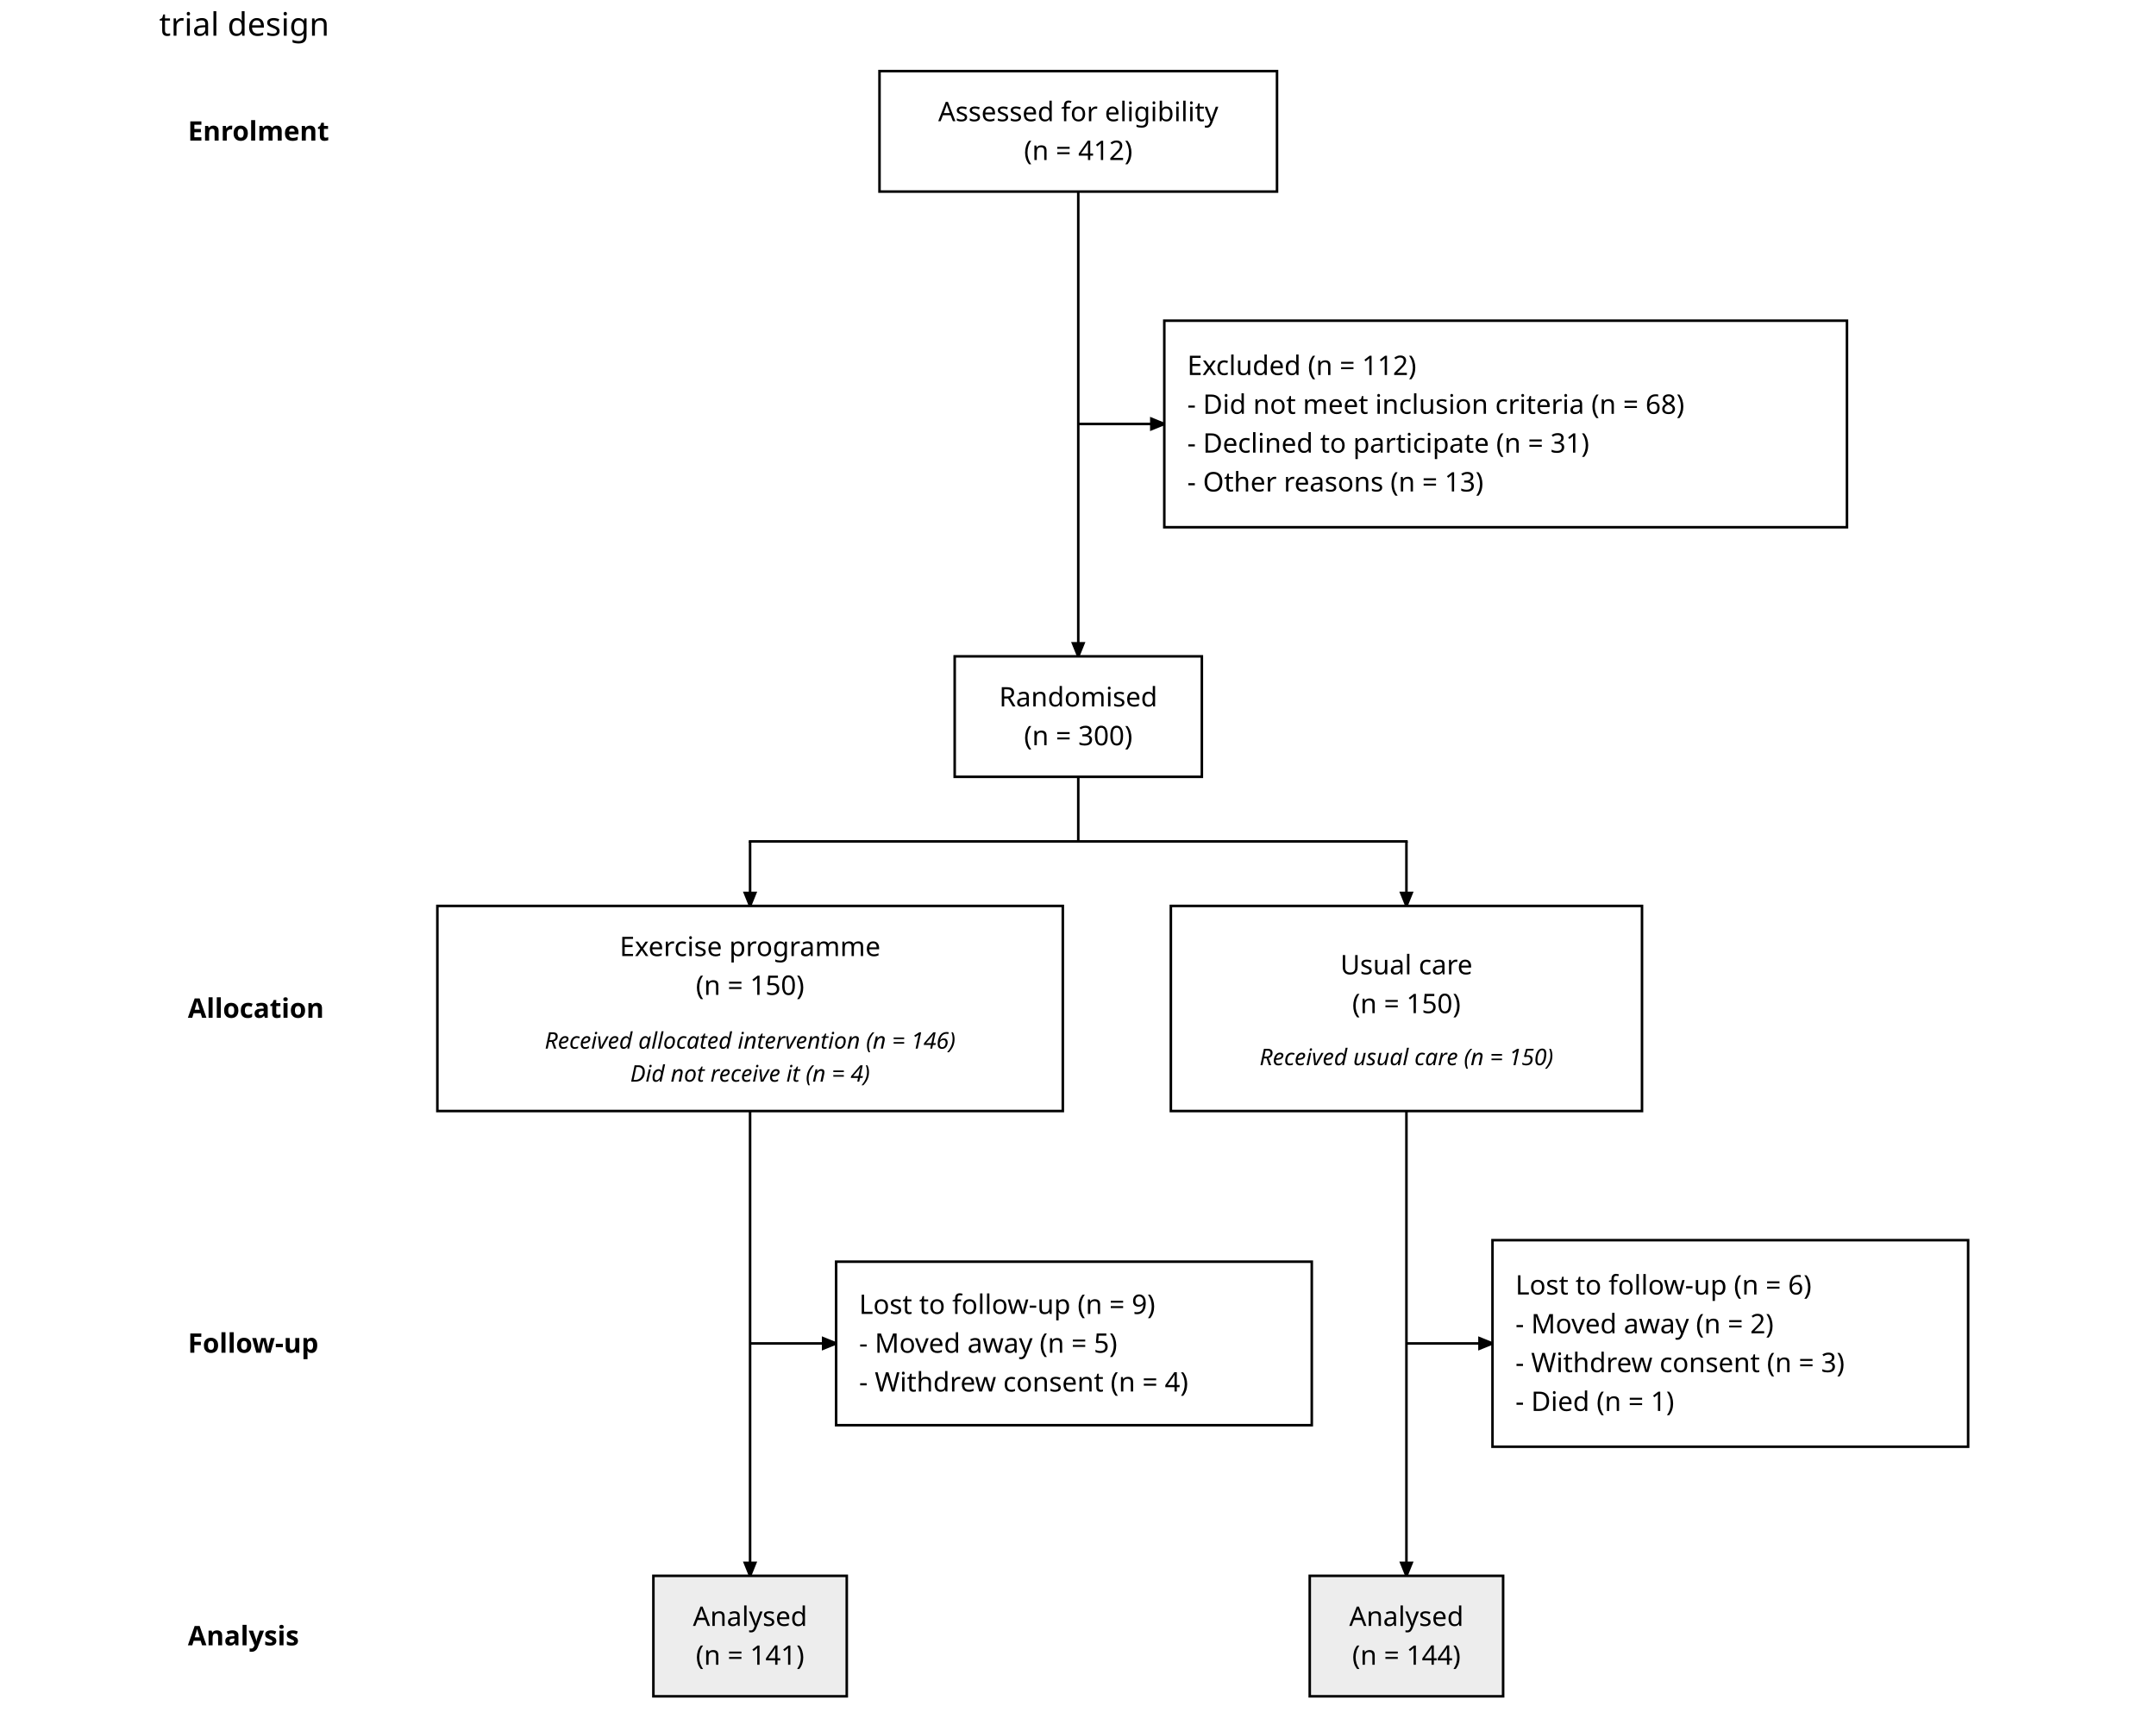
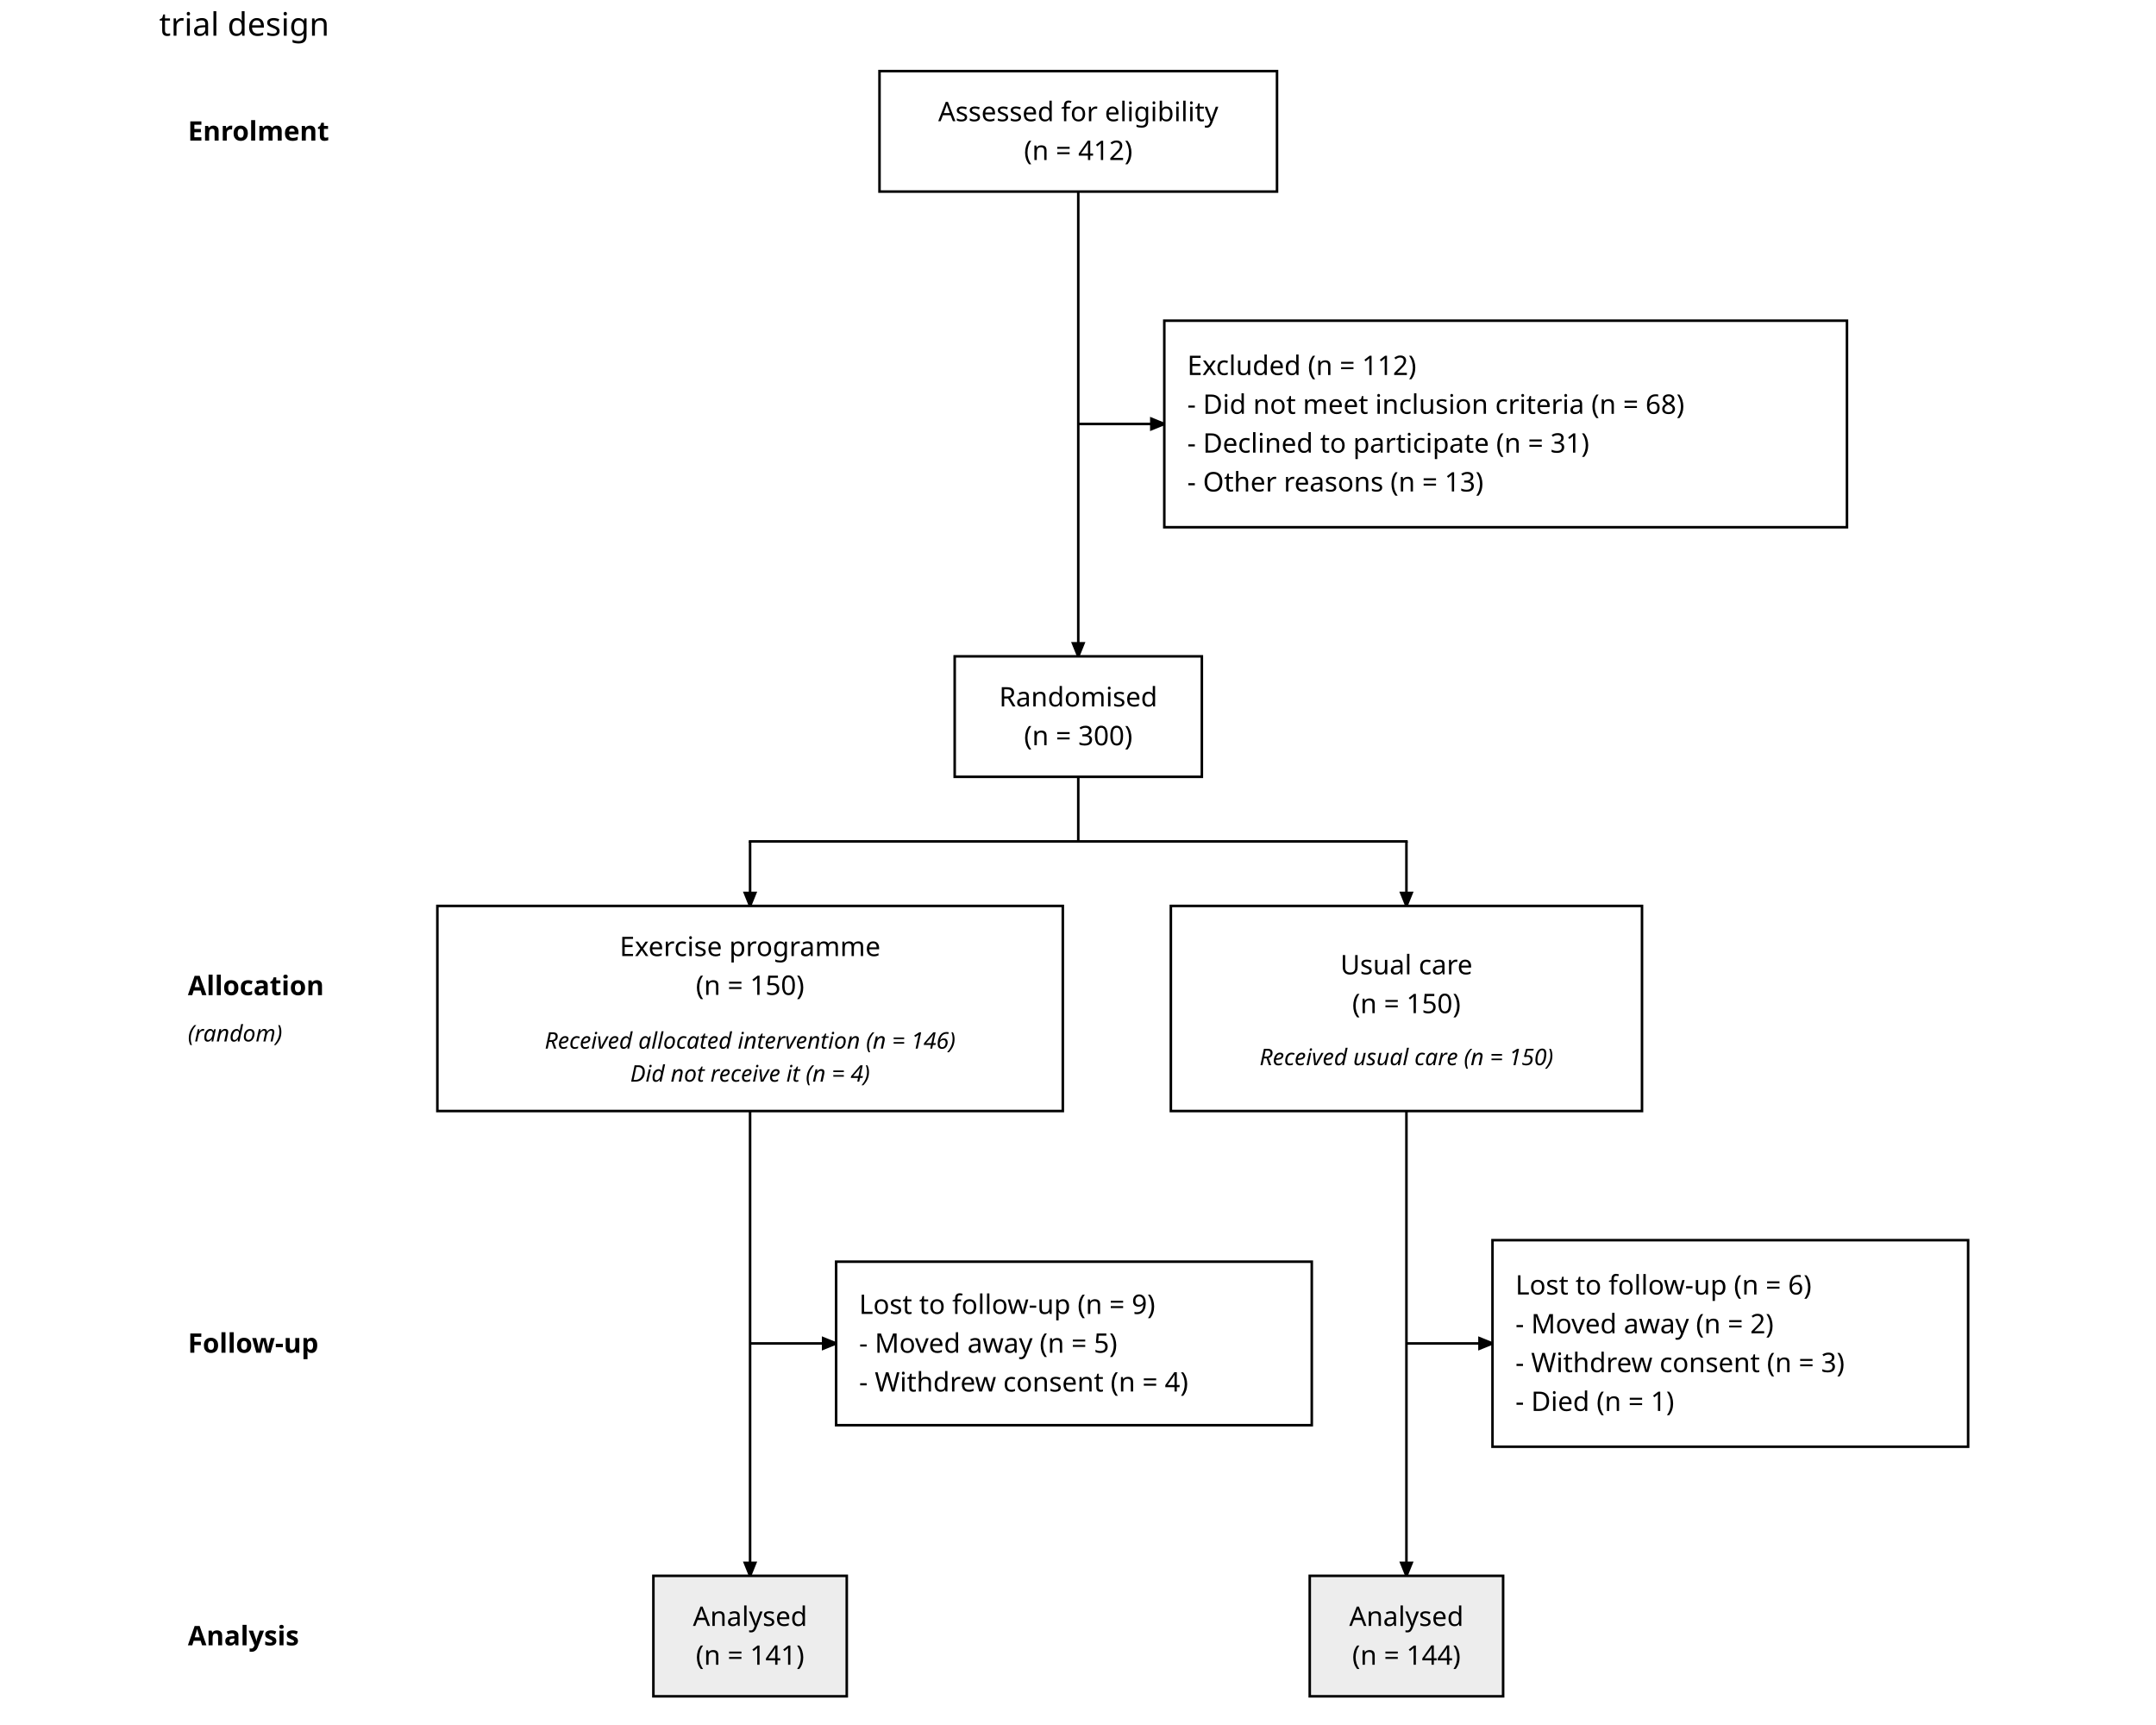
<svg xmlns="http://www.w3.org/2000/svg" class="svglite" data-engine-version="2.0" width="720.00pt" height="576.00pt" viewBox="0 0 720.00 576.00">
  <defs>
    <style type="text/css">
    .svglite line, .svglite polyline, .svglite polygon, .svglite path, .svglite rect, .svglite circle {
      fill: none;
      stroke: #000000;
      stroke-linecap: round;
      stroke-linejoin: round;
      stroke-miterlimit: 10.00;
    }
  </style>
  </defs>
  <rect width="100%" height="100%" style="stroke: none; fill: #FFFFFF;" />
  <defs>
    <clipPath id="cpMC4wMHw3MjAuMDB8MC4wMHw1NzYuMDA=">
      <rect x="0.00" y="0.00" width="720.00" height="576.00" />
    </clipPath>
  </defs>
  <g clip-path="url(#cpMC4wMHw3MjAuMDB8MC4wMHw1NzYuMDA=)">
</g>
  <defs>
    <clipPath id="cpNTMuMTZ8NjY2Ljg0fDAuMDB8NTc2LjAw">
      <rect x="53.16" y="0.00" width="613.68" height="576.00" />
    </clipPath>
  </defs>
  <g clip-path="url(#cpNTMuMTZ8NjY2Ljg0fDAuMDB8NTc2LjAw)">
    <rect x="53.16" y="0.00" width="613.68" height="576.00" style="stroke-width: 0.00; stroke: none; fill: #FFFFFF;" />
  </g>
  <g clip-path="url(#cpMC4wMHw3MjAuMDB8MC4wMHw1NzYuMDA=)">
    <rect x="53.16" y="14.16" width="613.68" height="561.84" style="stroke-width: 0.00; stroke: none; fill: #FFFFFF;" />
    <line x1="360.09" y1="259.39" x2="360.09" y2="280.95" style="stroke-width: 0.85; stroke-linecap: square;" />
    <line x1="250.49" y1="280.95" x2="469.68" y2="280.95" style="stroke-width: 0.85; stroke-linecap: square;" />
    <line x1="360.09" y1="63.97" x2="360.09" y2="219.16" style="stroke-width: 0.85; stroke-linecap: butt; stroke-linejoin: miter;" />
    <polygon points="358.33,214.82 360.09,219.16 361.84,214.82 " style="stroke-width: 0.85; stroke-linecap: butt; stroke-linejoin: miter; fill: #000000;" />
    <line x1="250.49" y1="280.95" x2="250.49" y2="302.50" style="stroke-width: 0.85; stroke-linecap: butt; stroke-linejoin: miter;" />
    <polygon points="248.74,298.16 250.49,302.50 252.24,298.16 " style="stroke-width: 0.85; stroke-linecap: butt; stroke-linejoin: miter; fill: #000000;" />
    <line x1="469.68" y1="280.95" x2="469.68" y2="302.50" style="stroke-width: 0.85; stroke-linecap: butt; stroke-linejoin: miter;" />
    <polygon points="467.93,298.16 469.68,302.50 471.44,298.16 " style="stroke-width: 0.85; stroke-linecap: butt; stroke-linejoin: miter; fill: #000000;" />
    <line x1="250.49" y1="371.00" x2="250.49" y2="526.19" style="stroke-width: 0.85; stroke-linecap: butt; stroke-linejoin: miter;" />
    <polygon points="248.74,521.85 250.49,526.19 252.24,521.85 " style="stroke-width: 0.85; stroke-linecap: butt; stroke-linejoin: miter; fill: #000000;" />
    <line x1="469.68" y1="371.00" x2="469.68" y2="526.19" style="stroke-width: 0.85; stroke-linecap: butt; stroke-linejoin: miter;" />
    <polygon points="467.93,521.85 469.68,526.19 471.44,521.85 " style="stroke-width: 0.85; stroke-linecap: butt; stroke-linejoin: miter; fill: #000000;" />
    <line x1="360.09" y1="141.57" x2="388.82" y2="141.57" style="stroke-width: 0.85; stroke-linecap: butt; stroke-linejoin: miter;" />
    <polygon points="384.49,143.32 388.82,141.57 384.49,139.81 " style="stroke-width: 0.85; stroke-linecap: butt; stroke-linejoin: miter; fill: #000000;" />
    <line x1="250.49" y1="448.59" x2="279.23" y2="448.59" style="stroke-width: 0.85; stroke-linecap: butt; stroke-linejoin: miter;" />
    <polygon points="274.89,450.34 279.23,448.59 274.89,446.84 " style="stroke-width: 0.85; stroke-linecap: butt; stroke-linejoin: miter; fill: #000000;" />
    <line x1="469.68" y1="448.59" x2="498.42" y2="448.59" style="stroke-width: 0.85; stroke-linecap: butt; stroke-linejoin: miter;" />
    <polygon points="494.08,450.34 498.42,448.59 494.08,446.84 " style="stroke-width: 0.85; stroke-linecap: butt; stroke-linejoin: miter; fill: #000000;" />
    <rect x="293.71" y="23.74" width="132.75" height="40.23" style="stroke-width: 0.85; stroke-linecap: butt; stroke-linejoin: miter; fill: #FFFFFF;" />
    <rect x="318.82" y="219.16" width="82.54" height="40.23" style="stroke-width: 0.85; stroke-linecap: butt; stroke-linejoin: miter; fill: #FFFFFF;" />
    <rect x="146.06" y="302.50" width="208.87" height="68.49" style="stroke-width: 0.85; stroke-linecap: butt; stroke-linejoin: miter; fill: #FFFFFF;" />
    <rect x="391.01" y="302.50" width="157.34" height="68.49" style="stroke-width: 0.85; stroke-linecap: butt; stroke-linejoin: miter; fill: #FFFFFF;" />
    <rect x="218.20" y="526.19" width="64.58" height="40.23" style="stroke-width: 0.85; stroke-linecap: butt; stroke-linejoin: miter; fill: #EDEDED;" />
    <rect x="437.39" y="526.19" width="64.58" height="40.23" style="stroke-width: 0.85; stroke-linecap: butt; stroke-linejoin: miter; fill: #EDEDED;" />
    <text x="360.09" y="40.47" text-anchor="middle" style="font-size: 9.00px; font-family: sans;" textLength="88.55px" lengthAdjust="spacingAndGlyphs">Assessed for eligibility</text>
    <text x="360.09" y="53.43" text-anchor="middle" style="font-size: 9.00px; font-family: sans;" textLength="36.28px" lengthAdjust="spacingAndGlyphs">(n = 412)</text>
    <text x="360.09" y="235.89" text-anchor="middle" style="font-size: 9.00px; font-family: sans;" textLength="50.54px" lengthAdjust="spacingAndGlyphs">Randomised</text>
    <text x="360.09" y="248.85" text-anchor="middle" style="font-size: 9.00px; font-family: sans;" textLength="36.28px" lengthAdjust="spacingAndGlyphs">(n = 300)</text>
    <text x="250.49" y="319.24" text-anchor="middle" style="font-size: 9.00px; font-family: sans;" textLength="83.05px" lengthAdjust="spacingAndGlyphs">Exercise programme</text>
    <text x="250.49" y="332.20" text-anchor="middle" style="font-size: 9.00px; font-family: sans;" textLength="36.28px" lengthAdjust="spacingAndGlyphs">(n = 150)</text>
    <text x="469.68" y="325.34" text-anchor="middle" style="font-size: 9.00px; font-family: sans;" textLength="43.03px" lengthAdjust="spacingAndGlyphs">Usual care</text>
    <text x="469.68" y="338.30" text-anchor="middle" style="font-size: 9.00px; font-family: sans;" textLength="36.28px" lengthAdjust="spacingAndGlyphs">(n = 150)</text>
    <text x="250.49" y="542.92" text-anchor="middle" style="font-size: 9.00px; font-family: sans;" textLength="37.03px" lengthAdjust="spacingAndGlyphs">Analysed</text>
    <text x="250.49" y="555.88" text-anchor="middle" style="font-size: 9.00px; font-family: sans;" textLength="36.28px" lengthAdjust="spacingAndGlyphs">(n = 141)</text>
    <text x="469.68" y="542.92" text-anchor="middle" style="font-size: 9.00px; font-family: sans;" textLength="37.03px" lengthAdjust="spacingAndGlyphs">Analysed</text>
    <text x="469.68" y="555.88" text-anchor="middle" style="font-size: 9.00px; font-family: sans;" textLength="36.28px" lengthAdjust="spacingAndGlyphs">(n = 144)</text>
    <rect x="388.82" y="107.08" width="227.98" height="68.97" style="stroke-width: 0.85; stroke-linecap: butt; stroke-linejoin: miter; fill: #FFFFFF;" />
    <rect x="279.23" y="421.29" width="158.84" height="54.60" style="stroke-width: 0.85; stroke-linecap: butt; stroke-linejoin: miter; fill: #FFFFFF;" />
    <rect x="498.42" y="414.11" width="158.84" height="68.97" style="stroke-width: 0.85; stroke-linecap: butt; stroke-linejoin: miter; fill: #FFFFFF;" />
    <text x="396.49" y="125.22" style="font-size: 9.00px; font-family: sans;" textLength="75.81px" lengthAdjust="spacingAndGlyphs">Excluded (n = 112)</text>
    <text x="396.49" y="138.18" style="font-size: 9.00px; font-family: sans;" textLength="157.33px" lengthAdjust="spacingAndGlyphs">- Did not meet inclusion criteria (n = 68)</text>
    <text x="396.49" y="151.14" style="font-size: 9.00px; font-family: sans;" textLength="128.33px" lengthAdjust="spacingAndGlyphs">- Declined to participate (n = 31)</text>
    <text x="396.49" y="164.10" style="font-size: 9.00px; font-family: sans;" textLength="96.31px" lengthAdjust="spacingAndGlyphs">- Other reasons (n = 13)</text>
    <text x="286.89" y="438.73" style="font-size: 9.00px; font-family: sans;" textLength="94.31px" lengthAdjust="spacingAndGlyphs">Lost to follow-up (n = 9)</text>
    <text x="286.89" y="451.69" style="font-size: 9.00px; font-family: sans;" textLength="84.80px" lengthAdjust="spacingAndGlyphs">- Moved away (n = 5)</text>
    <text x="286.89" y="464.65" style="font-size: 9.00px; font-family: sans;" textLength="105.80px" lengthAdjust="spacingAndGlyphs">- Withdrew consent (n = 4)</text>
    <text x="506.08" y="432.25" style="font-size: 9.00px; font-family: sans;" textLength="94.31px" lengthAdjust="spacingAndGlyphs">Lost to follow-up (n = 6)</text>
    <text x="506.08" y="445.21" style="font-size: 9.00px; font-family: sans;" textLength="84.80px" lengthAdjust="spacingAndGlyphs">- Moved away (n = 2)</text>
    <text x="506.08" y="458.17" style="font-size: 9.00px; font-family: sans;" textLength="105.80px" lengthAdjust="spacingAndGlyphs">- Withdrew consent (n = 3)</text>
    <text x="506.08" y="471.13" style="font-size: 9.00px; font-family: sans;" textLength="52.77px" lengthAdjust="spacingAndGlyphs">- Died (n = 1)</text>
    <text x="250.49" y="350.16" text-anchor="middle" style="font-size: 7.65px; font-style: italic; font-family: sans;" textLength="139.29px" lengthAdjust="spacingAndGlyphs">Received allocated intervention (n = 146)</text>
    <text x="250.49" y="361.18" text-anchor="middle" style="font-size: 7.65px; font-style: italic; font-family: sans;" textLength="81.43px" lengthAdjust="spacingAndGlyphs">Did not receive it (n = 4)</text>
    <text x="469.68" y="355.67" text-anchor="middle" style="font-size: 7.65px; font-style: italic; font-family: sans;" textLength="102.29px" lengthAdjust="spacingAndGlyphs">Received usual care (n = 150)</text>
    <text x="62.74" y="46.95" style="font-size: 9.00px; font-weight: bold; font-family: sans;" textLength="41.02px" lengthAdjust="spacingAndGlyphs">Enrolment</text>
-     <text x="62.74" y="339.85" style="font-size: 9.00px; font-weight: bold; font-family: sans;" textLength="39.03px" lengthAdjust="spacingAndGlyphs">Allocation</text>
+     <text x="62.74" y="332.29" style="font-size: 9.00px; font-weight: bold; font-family: sans;" textLength="39.03px" lengthAdjust="spacingAndGlyphs">Allocation</text>
    <text x="62.74" y="451.69" style="font-size: 9.00px; font-weight: bold; font-family: sans;" textLength="39.02px" lengthAdjust="spacingAndGlyphs">Follow-up</text>
    <text x="62.74" y="549.40" style="font-size: 9.00px; font-weight: bold; font-family: sans;" textLength="33.52px" lengthAdjust="spacingAndGlyphs">Analysis</text>
+     <text x="62.74" y="347.76" style="font-size: 7.65px; font-style: italic; font-family: sans;" textLength="31.04px" lengthAdjust="spacingAndGlyphs">(random)</text>
    <text x="53.16" y="11.92" style="font-size: 10.80px; font-family: sans;" textLength="52.23px" lengthAdjust="spacingAndGlyphs">trial design</text>
  </g>
</svg>
